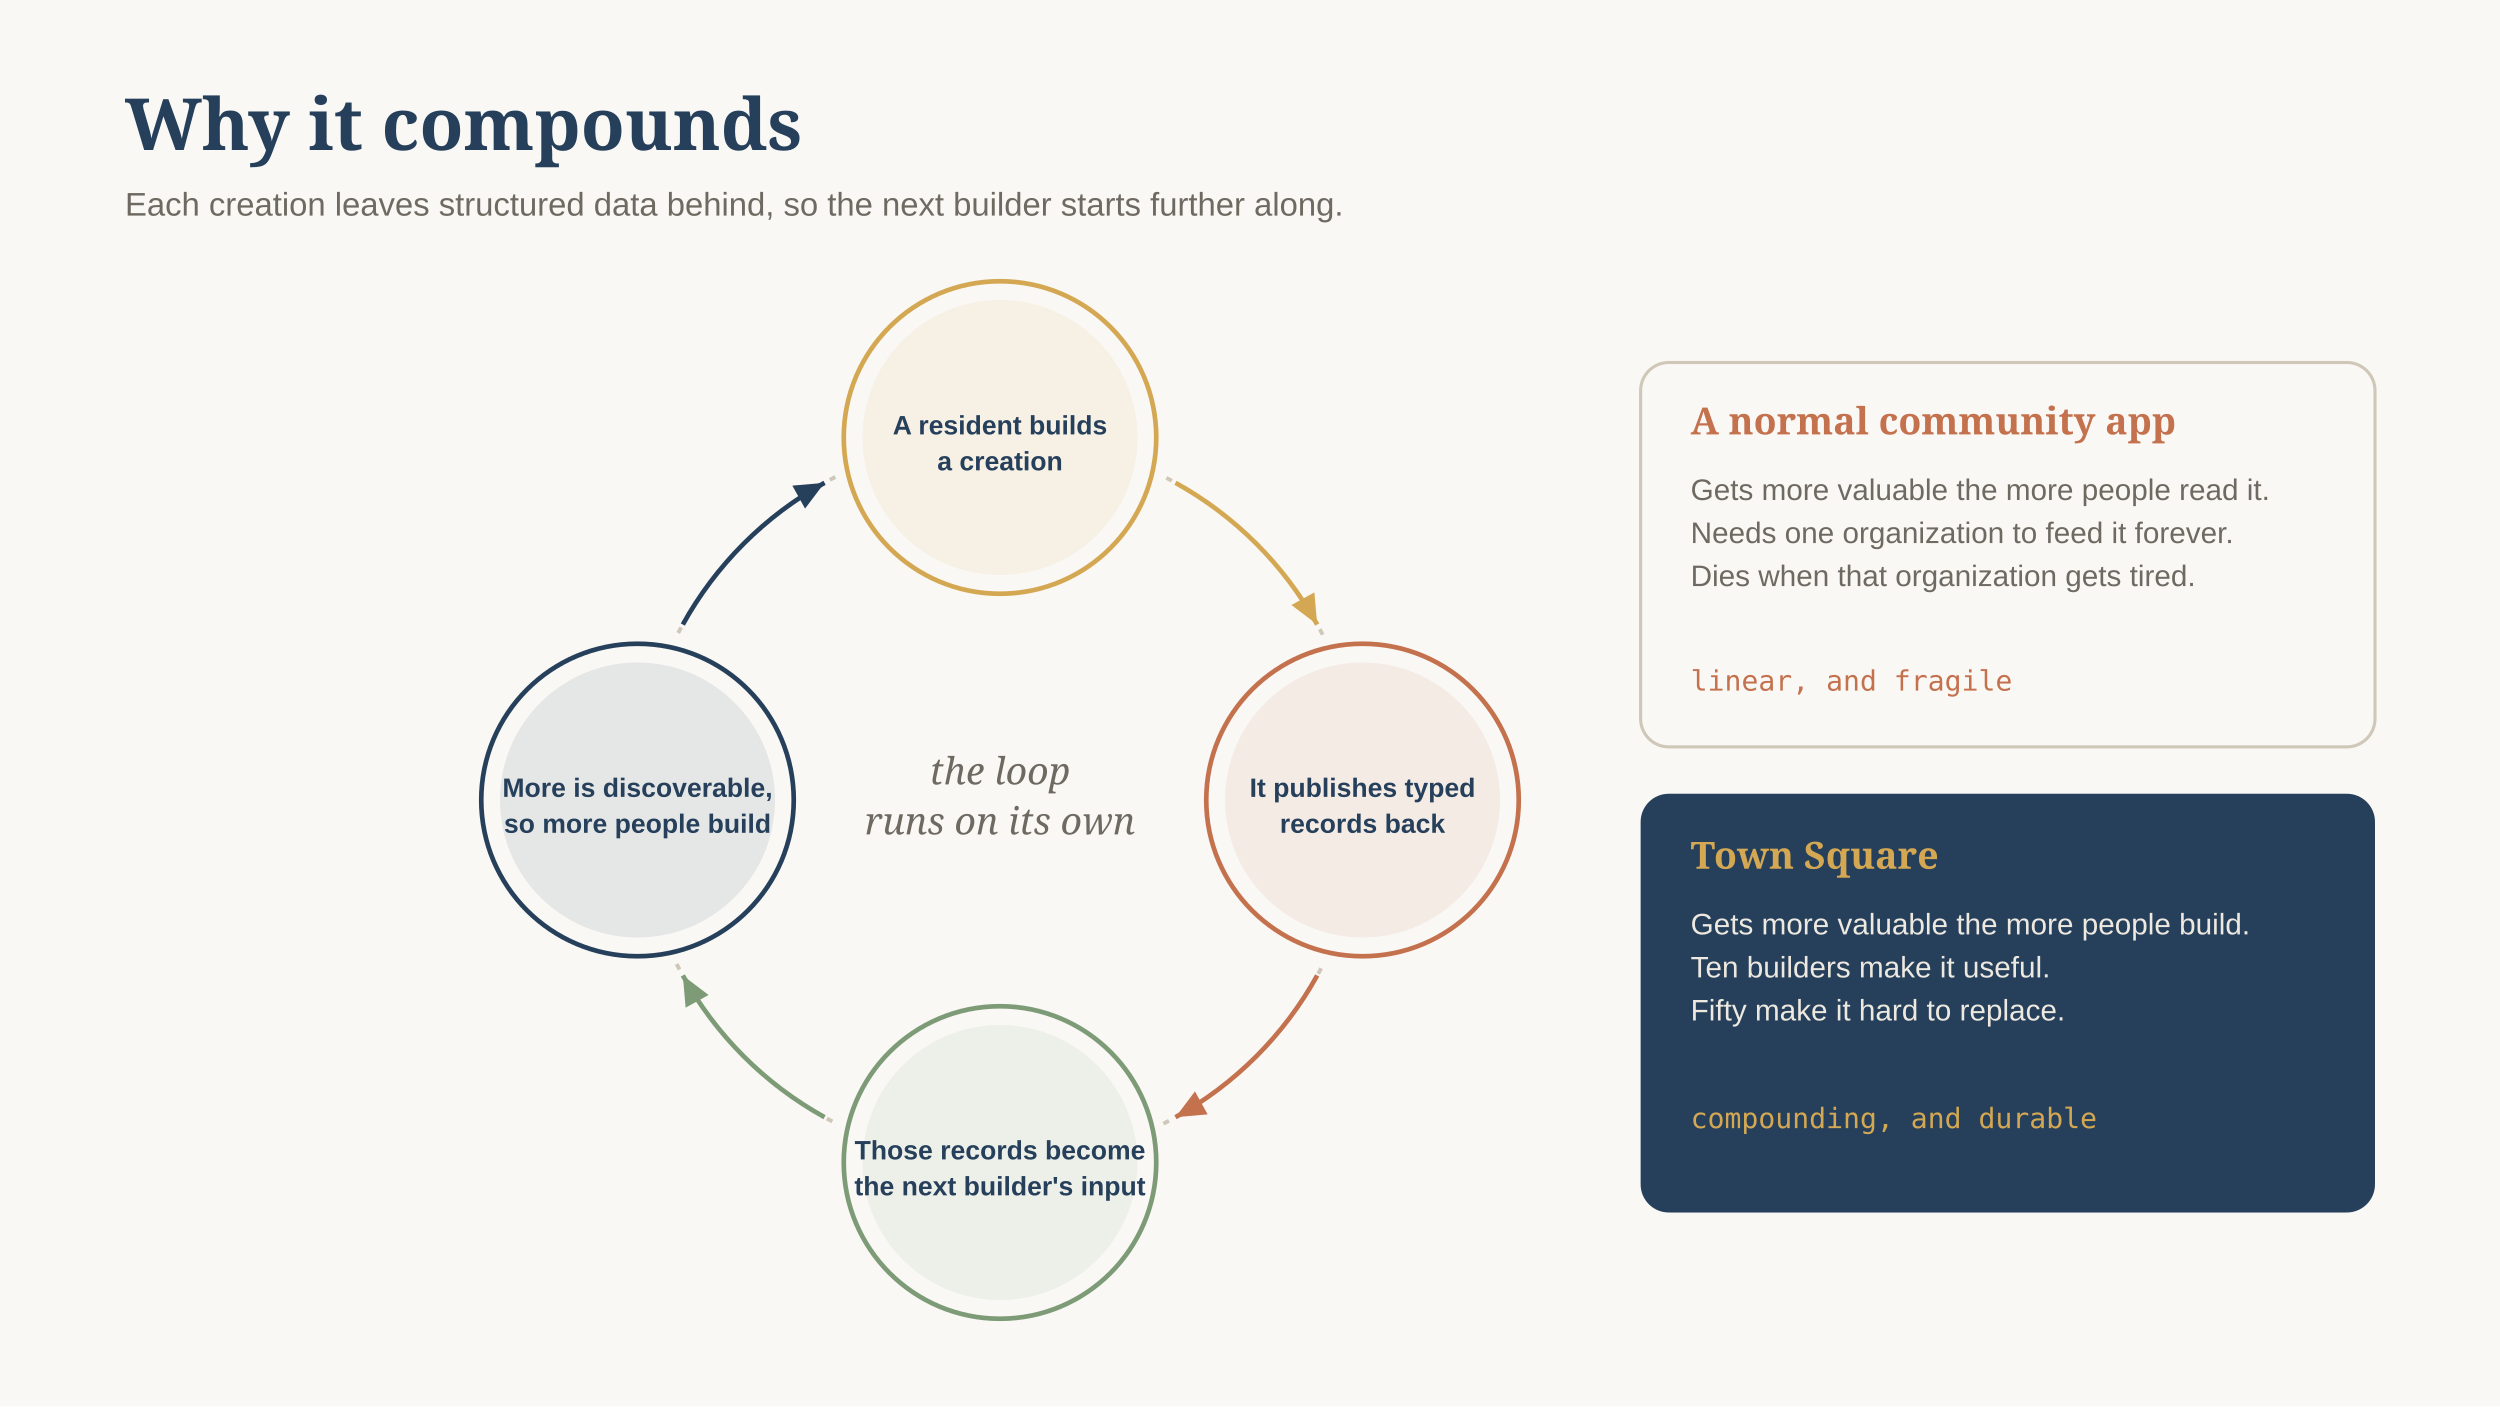
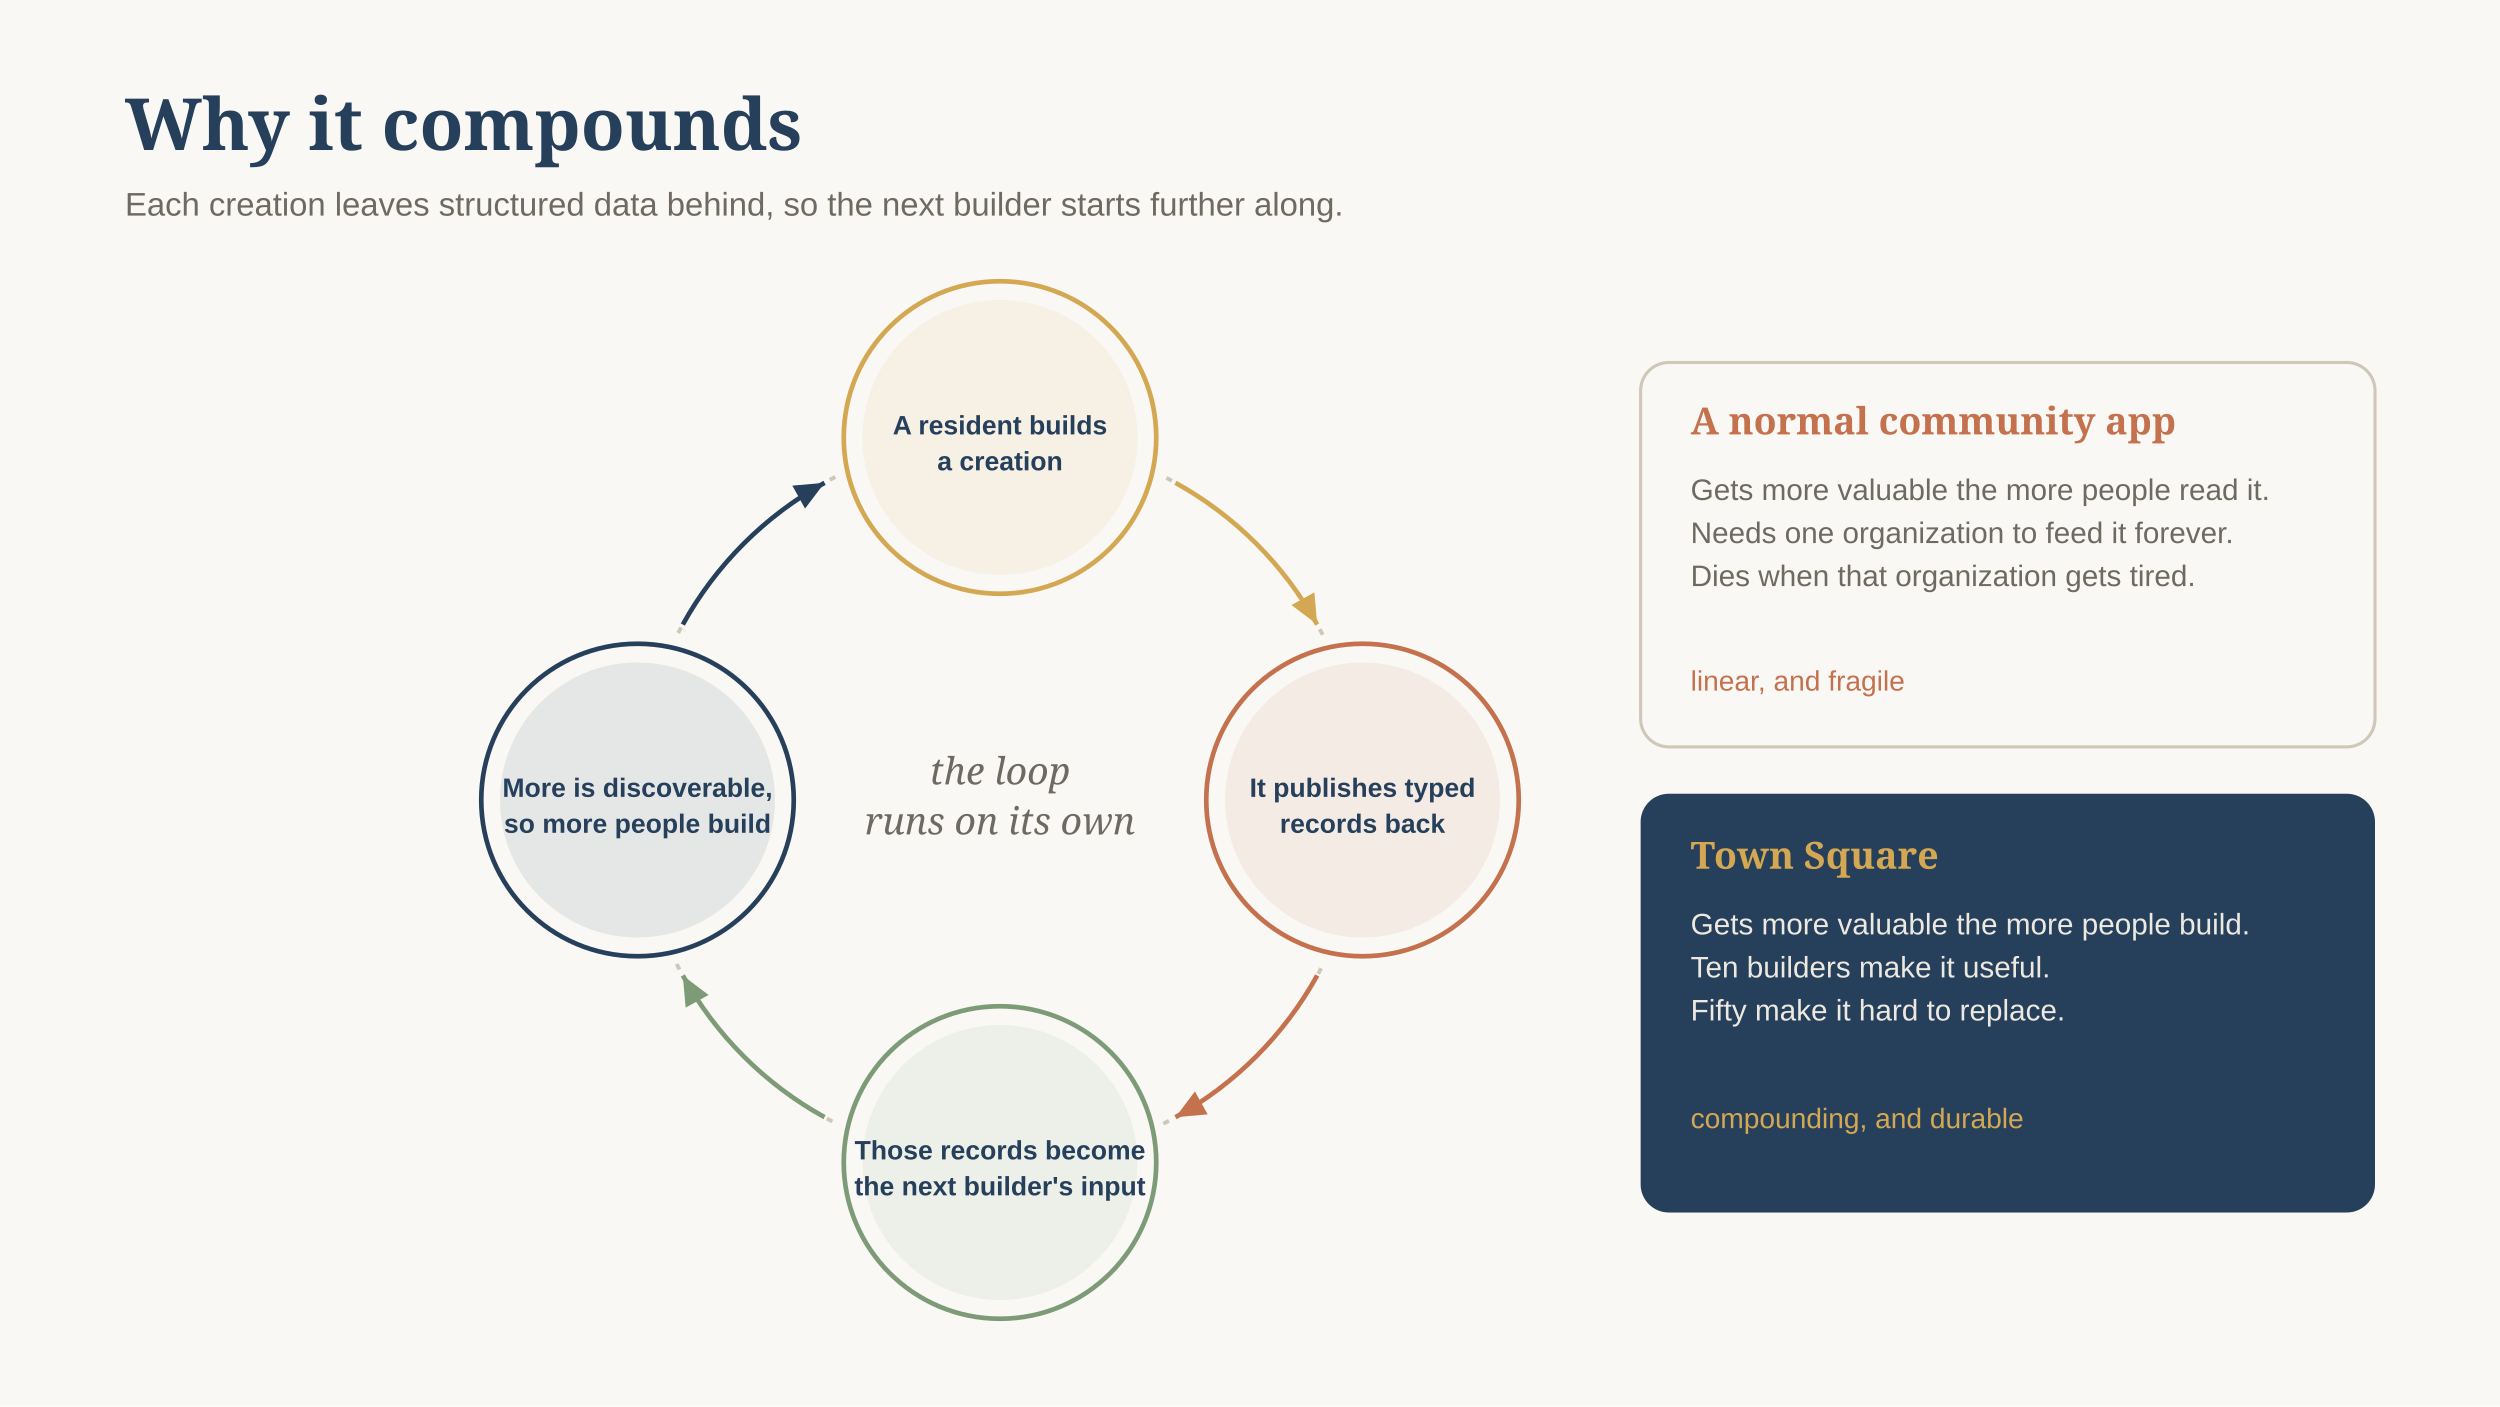
<svg xmlns="http://www.w3.org/2000/svg" viewBox="0 0 1600 900" width="1600" height="900" font-kerning="normal">
  <defs>
    <marker id="arrow" viewBox="0 0 10 10" refX="9" refY="5" markerWidth="7" markerHeight="7" orient="auto-start-reverse">
      <path d="M 0 1 L 9 5 L 0 9 z" fill="#1D1B16" />
    </marker>
    <marker id="arrow-sage" viewBox="0 0 10 10" refX="9" refY="5" markerWidth="7" markerHeight="7" orient="auto-start-reverse">
      <path d="M 0 1 L 9 5 L 0 9 z" fill="#7D9B76" />
    </marker>
    <marker id="arrow-terra" viewBox="0 0 10 10" refX="9" refY="5" markerWidth="7" markerHeight="7" orient="auto-start-reverse">
      <path d="M 0 1 L 9 5 L 0 9 z" fill="#C4714E" />
    </marker>
    <marker id="arrow-muted" viewBox="0 0 10 10" refX="9" refY="5" markerWidth="7" markerHeight="7" orient="auto-start-reverse">
      <path d="M 0 1 L 9 5 L 0 9 z" fill="#6E6A61" />
    </marker>
    <marker id="arrow-gold" viewBox="0 0 10 10" refX="9" refY="5" markerWidth="7" markerHeight="7" orient="auto-start-reverse">
      <path d="M 0 1 L 9 5 L 0 9 z" fill="#D4A853" />
    </marker>
    <marker id="arrow-navy" viewBox="0 0 10 10" refX="9" refY="5" markerWidth="7" markerHeight="7" orient="auto-start-reverse">
      <path d="M 0 1 L 9 5 L 0 9 z" fill="#26405B" />
    </marker>
  </defs>
  <rect width="1600" height="900" fill="#FAF8F5" />
  <text x="80" y="96" font-family="Newsreader, 'Libre Baskerville', Georgia, serif" font-size="46" font-weight="600" fill="#26405B" text-anchor="start">Why it compounds</text>
  <text x="80" y="138" font-family="'DM Sans', -apple-system, 'Helvetica Neue', Arial, sans-serif" font-size="21" font-weight="400" fill="#6E6A61" text-anchor="start">Each creation leaves structured data behind, so the next builder starts further along.</text>
  <circle cx="640" cy="512" r="232" fill="none" stroke="#CFC7B8" stroke-width="2.5" stroke-dasharray="4 10" />
  <path d="M 752.3 309.0 A 232 232 0 0 1 843.0 399.7" fill="none" stroke="#D4A853" stroke-width="3" marker-end="url(#arrow-gold)" />
  <path d="M 843.0 624.3 A 232 232 0 0 1 752.3 715.0" fill="none" stroke="#C4714E" stroke-width="3" marker-end="url(#arrow-terra)" />
  <path d="M 527.7 715.0 A 232 232 0 0 1 437.0 624.3" fill="none" stroke="#7D9B76" stroke-width="3" marker-end="url(#arrow-sage)" />
  <path d="M 437.0 399.7 A 232 232 0 0 1 527.7 309.0" fill="none" stroke="#26405B" stroke-width="3" marker-end="url(#arrow-navy)" />
  <circle cx="640.0" cy="280.0" r="100" fill="#FAF8F5" stroke="#D4A853" stroke-width="3" />
  <circle cx="640.0" cy="280.0" r="88" fill="#D4A853" stroke="none" stroke-width="2" opacity="0.1" />
  <text x="640.0" y="278.0" font-family="'DM Sans', -apple-system, 'Helvetica Neue', Arial, sans-serif" font-size="17" font-weight="600" fill="#26405B" text-anchor="middle">A resident builds</text>
  <text x="640.0" y="301.0" font-family="'DM Sans', -apple-system, 'Helvetica Neue', Arial, sans-serif" font-size="17" font-weight="600" fill="#26405B" text-anchor="middle">a creation</text>
  <circle cx="872.0" cy="512.0" r="100" fill="#FAF8F5" stroke="#C4714E" stroke-width="3" />
  <circle cx="872.0" cy="512.0" r="88" fill="#C4714E" stroke="none" stroke-width="2" opacity="0.1" />
  <text x="872.0" y="510.0" font-family="'DM Sans', -apple-system, 'Helvetica Neue', Arial, sans-serif" font-size="17" font-weight="600" fill="#26405B" text-anchor="middle">It publishes typed</text>
  <text x="872.0" y="533.0" font-family="'DM Sans', -apple-system, 'Helvetica Neue', Arial, sans-serif" font-size="17" font-weight="600" fill="#26405B" text-anchor="middle">records back</text>
  <circle cx="640.0" cy="744.0" r="100" fill="#FAF8F5" stroke="#7D9B76" stroke-width="3" />
  <circle cx="640.0" cy="744.0" r="88" fill="#7D9B76" stroke="none" stroke-width="2" opacity="0.1" />
  <text x="640.0" y="742.0" font-family="'DM Sans', -apple-system, 'Helvetica Neue', Arial, sans-serif" font-size="17" font-weight="600" fill="#26405B" text-anchor="middle">Those records become</text>
  <text x="640.0" y="765.0" font-family="'DM Sans', -apple-system, 'Helvetica Neue', Arial, sans-serif" font-size="17" font-weight="600" fill="#26405B" text-anchor="middle">the next builder's input</text>
  <circle cx="408.0" cy="512.0" r="100" fill="#FAF8F5" stroke="#26405B" stroke-width="3" />
  <circle cx="408.0" cy="512.0" r="88" fill="#26405B" stroke="none" stroke-width="2" opacity="0.1" />
  <text x="408.0" y="510.0" font-family="'DM Sans', -apple-system, 'Helvetica Neue', Arial, sans-serif" font-size="17" font-weight="600" fill="#26405B" text-anchor="middle">More is discoverable,</text>
  <text x="408.0" y="533.0" font-family="'DM Sans', -apple-system, 'Helvetica Neue', Arial, sans-serif" font-size="17" font-weight="600" fill="#26405B" text-anchor="middle">so more people build</text>
  <text x="640" y="502" font-family="Newsreader, 'Libre Baskerville', Georgia, serif" font-size="24" font-weight="500" fill="#6E6A61" text-anchor="middle" font-style="italic">the loop</text>
  <text x="640" y="534" font-family="Newsreader, 'Libre Baskerville', Georgia, serif" font-size="24" font-weight="500" fill="#6E6A61" text-anchor="middle" font-style="italic">runs on its own</text>
  <rect x="1050" y="232" width="470" height="246" rx="18" fill="#FAF8F5" stroke="#CFC7B8" stroke-width="2" />
  <text x="1082" y="278" font-family="Newsreader, 'Libre Baskerville', Georgia, serif" font-size="24" font-weight="600" fill="#C4714E" text-anchor="start">A normal community app</text>
  <text x="1082" y="320.0" font-family="'DM Sans', -apple-system, 'Helvetica Neue', Arial, sans-serif" font-size="19" font-weight="400" fill="#6E6A61" text-anchor="start">Gets more valuable the more people read it.</text>
  <text x="1082" y="347.55" font-family="'DM Sans', -apple-system, 'Helvetica Neue', Arial, sans-serif" font-size="19" font-weight="400" fill="#6E6A61" text-anchor="start">Needs one organization to feed it forever.</text>
  <text x="1082" y="375.1" font-family="'DM Sans', -apple-system, 'Helvetica Neue', Arial, sans-serif" font-size="19" font-weight="400" fill="#6E6A61" text-anchor="start">Dies when that organization gets tired.</text>
-   <text x="1082" y="442" font-family="'DM Mono', ui-monospace, 'SF Mono', Menlo, monospace" font-size="18" font-weight="500" fill="#C4714E" text-anchor="start">linear, and fragile</text>
+   <text x="1082" y="442" font-family="'DM Sans', -apple-system, 'Helvetica Neue', Arial, sans-serif" font-size="18" font-weight="500" fill="#C4714E" text-anchor="start">linear, and fragile</text>
  <rect x="1050" y="508" width="470" height="268" rx="18" fill="#26405B" stroke="none" stroke-width="2" />
  <text x="1082" y="556" font-family="Newsreader, 'Libre Baskerville', Georgia, serif" font-size="24" font-weight="600" fill="#D4A853" text-anchor="start">Town Square</text>
  <text x="1082" y="598.0" font-family="'DM Sans', -apple-system, 'Helvetica Neue', Arial, sans-serif" font-size="19" font-weight="400" fill="#EDE9E0" text-anchor="start">Gets more valuable the more people build.</text>
  <text x="1082" y="625.55" font-family="'DM Sans', -apple-system, 'Helvetica Neue', Arial, sans-serif" font-size="19" font-weight="400" fill="#EDE9E0" text-anchor="start">Ten builders make it useful.</text>
  <text x="1082" y="653.1" font-family="'DM Sans', -apple-system, 'Helvetica Neue', Arial, sans-serif" font-size="19" font-weight="400" fill="#EDE9E0" text-anchor="start">Fifty make it hard to replace.</text>
-   <text x="1082" y="722" font-family="'DM Mono', ui-monospace, 'SF Mono', Menlo, monospace" font-size="18" font-weight="500" fill="#D4A853" text-anchor="start">compounding, and durable</text>
+   <text x="1082" y="722" font-family="'DM Sans', -apple-system, 'Helvetica Neue', Arial, sans-serif" font-size="18" font-weight="500" fill="#D4A853" text-anchor="start">compounding, and durable</text>
</svg>
